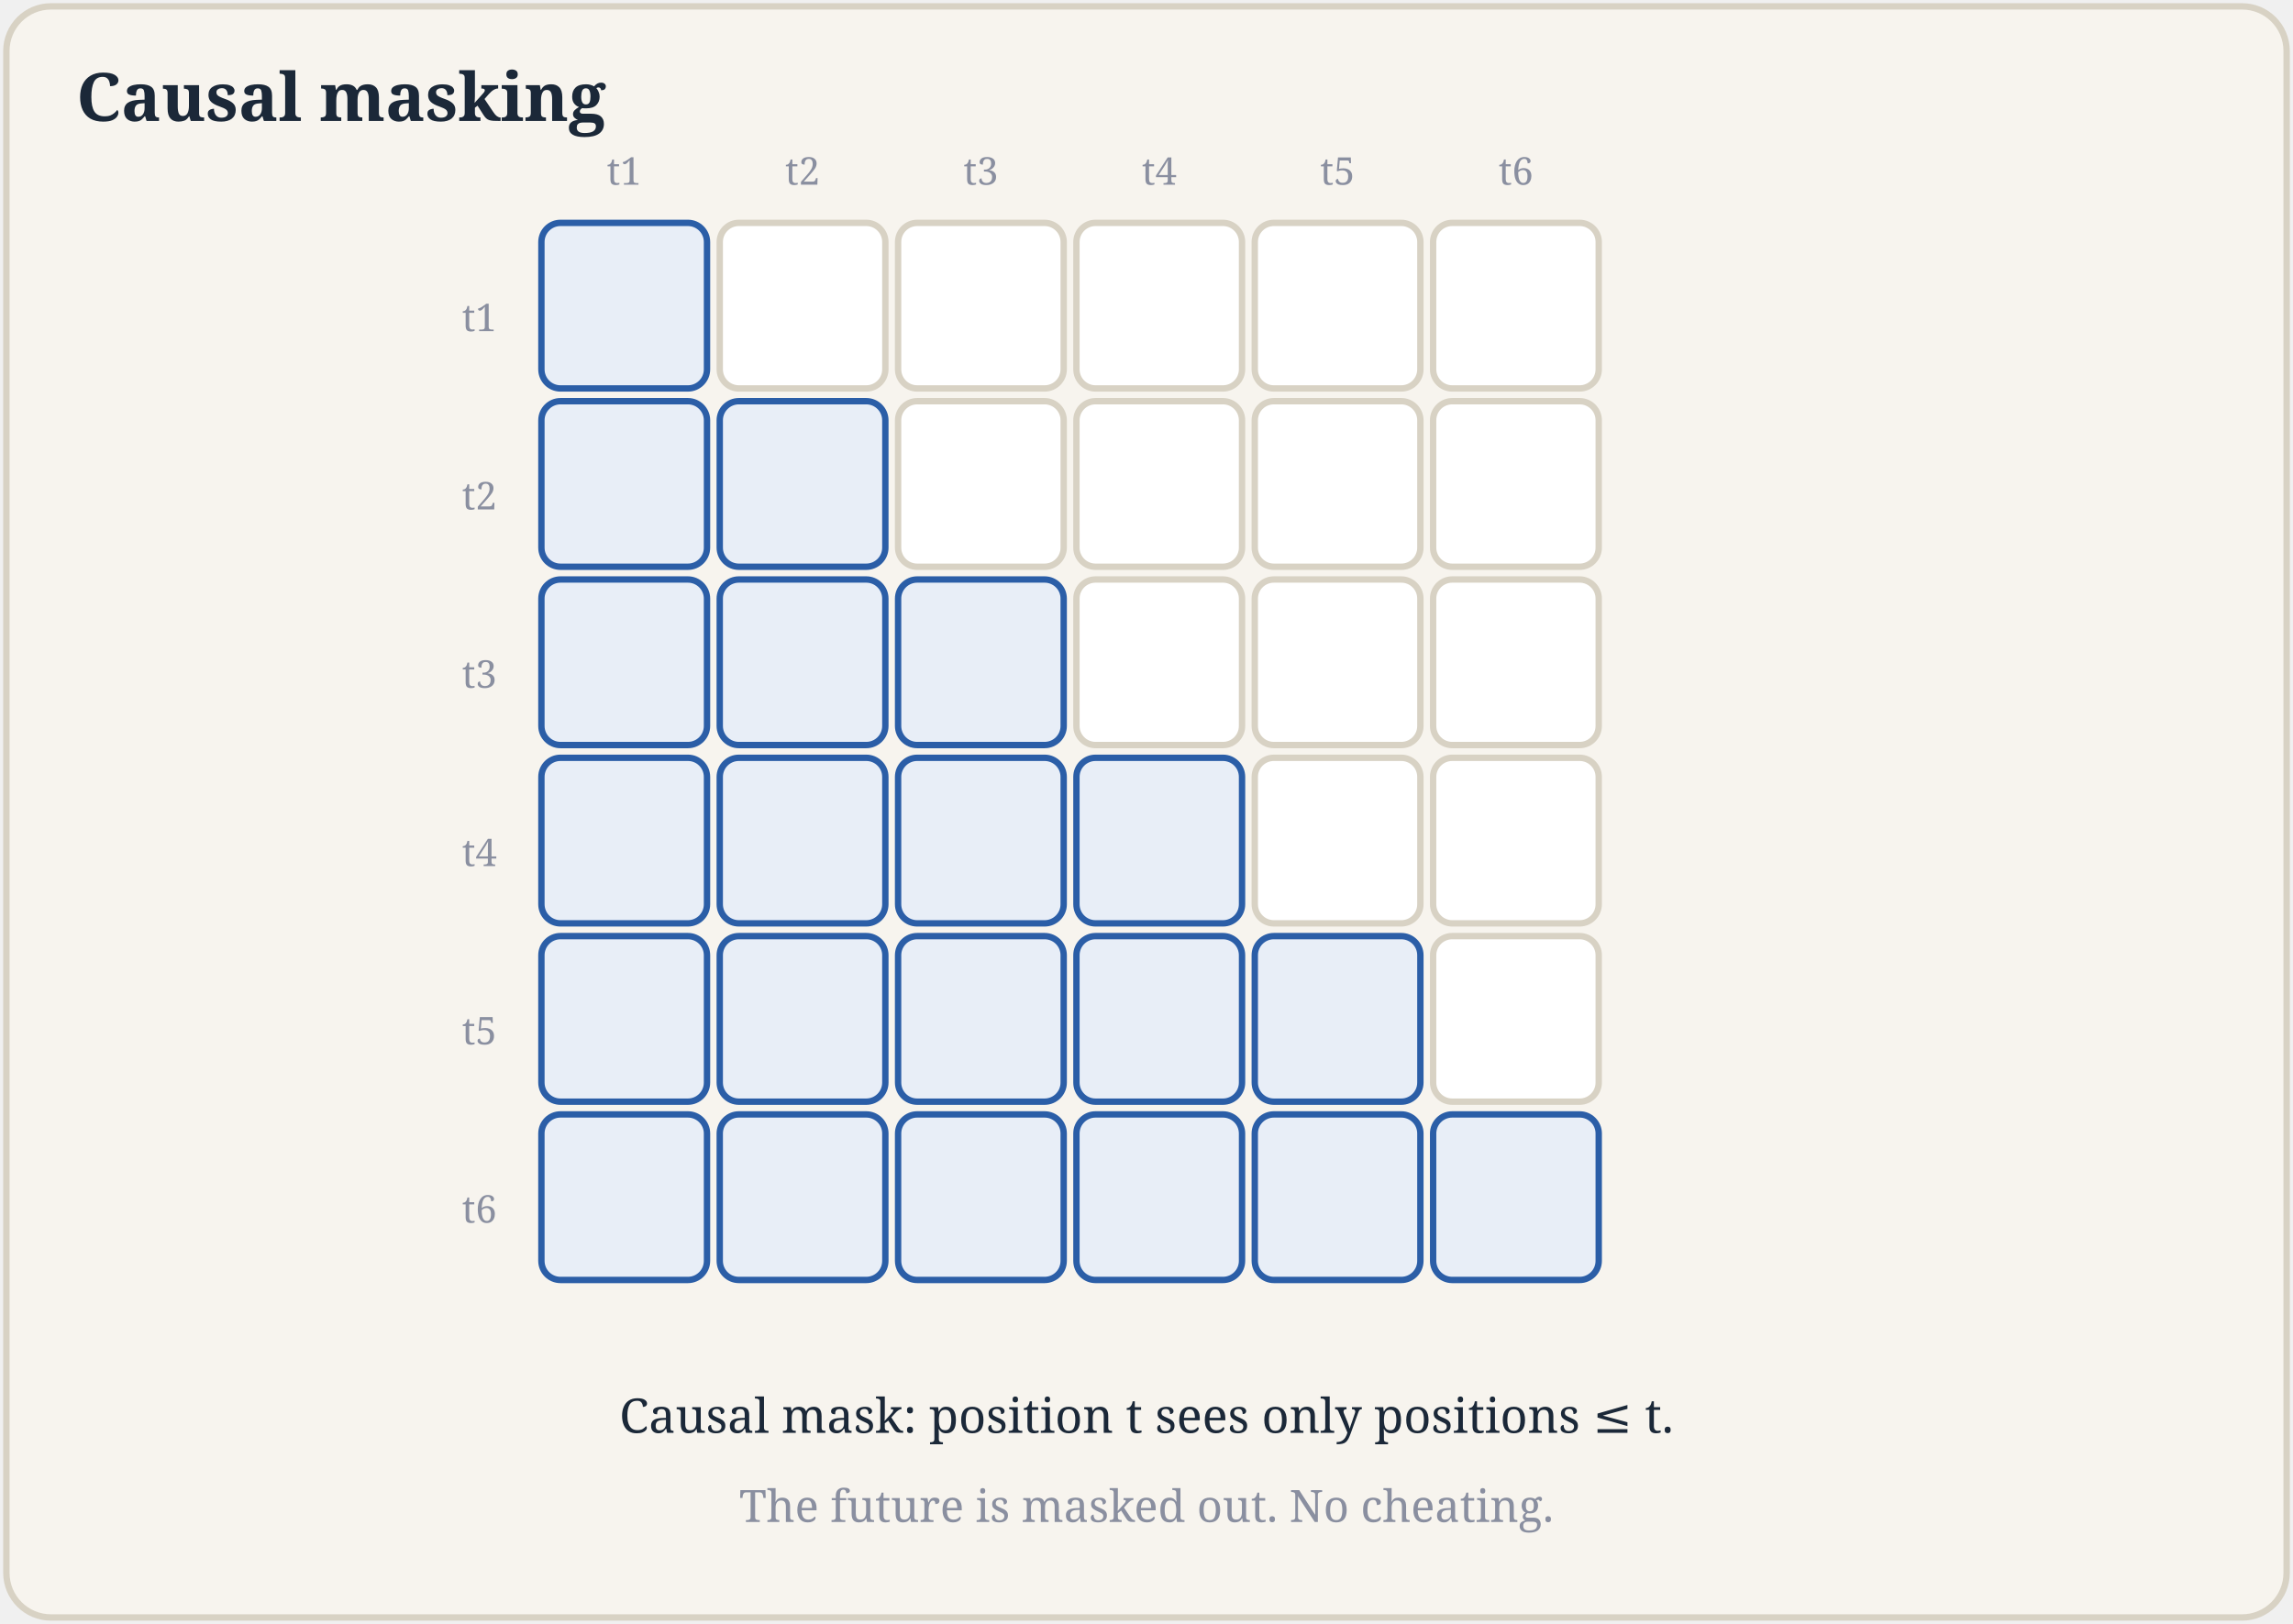
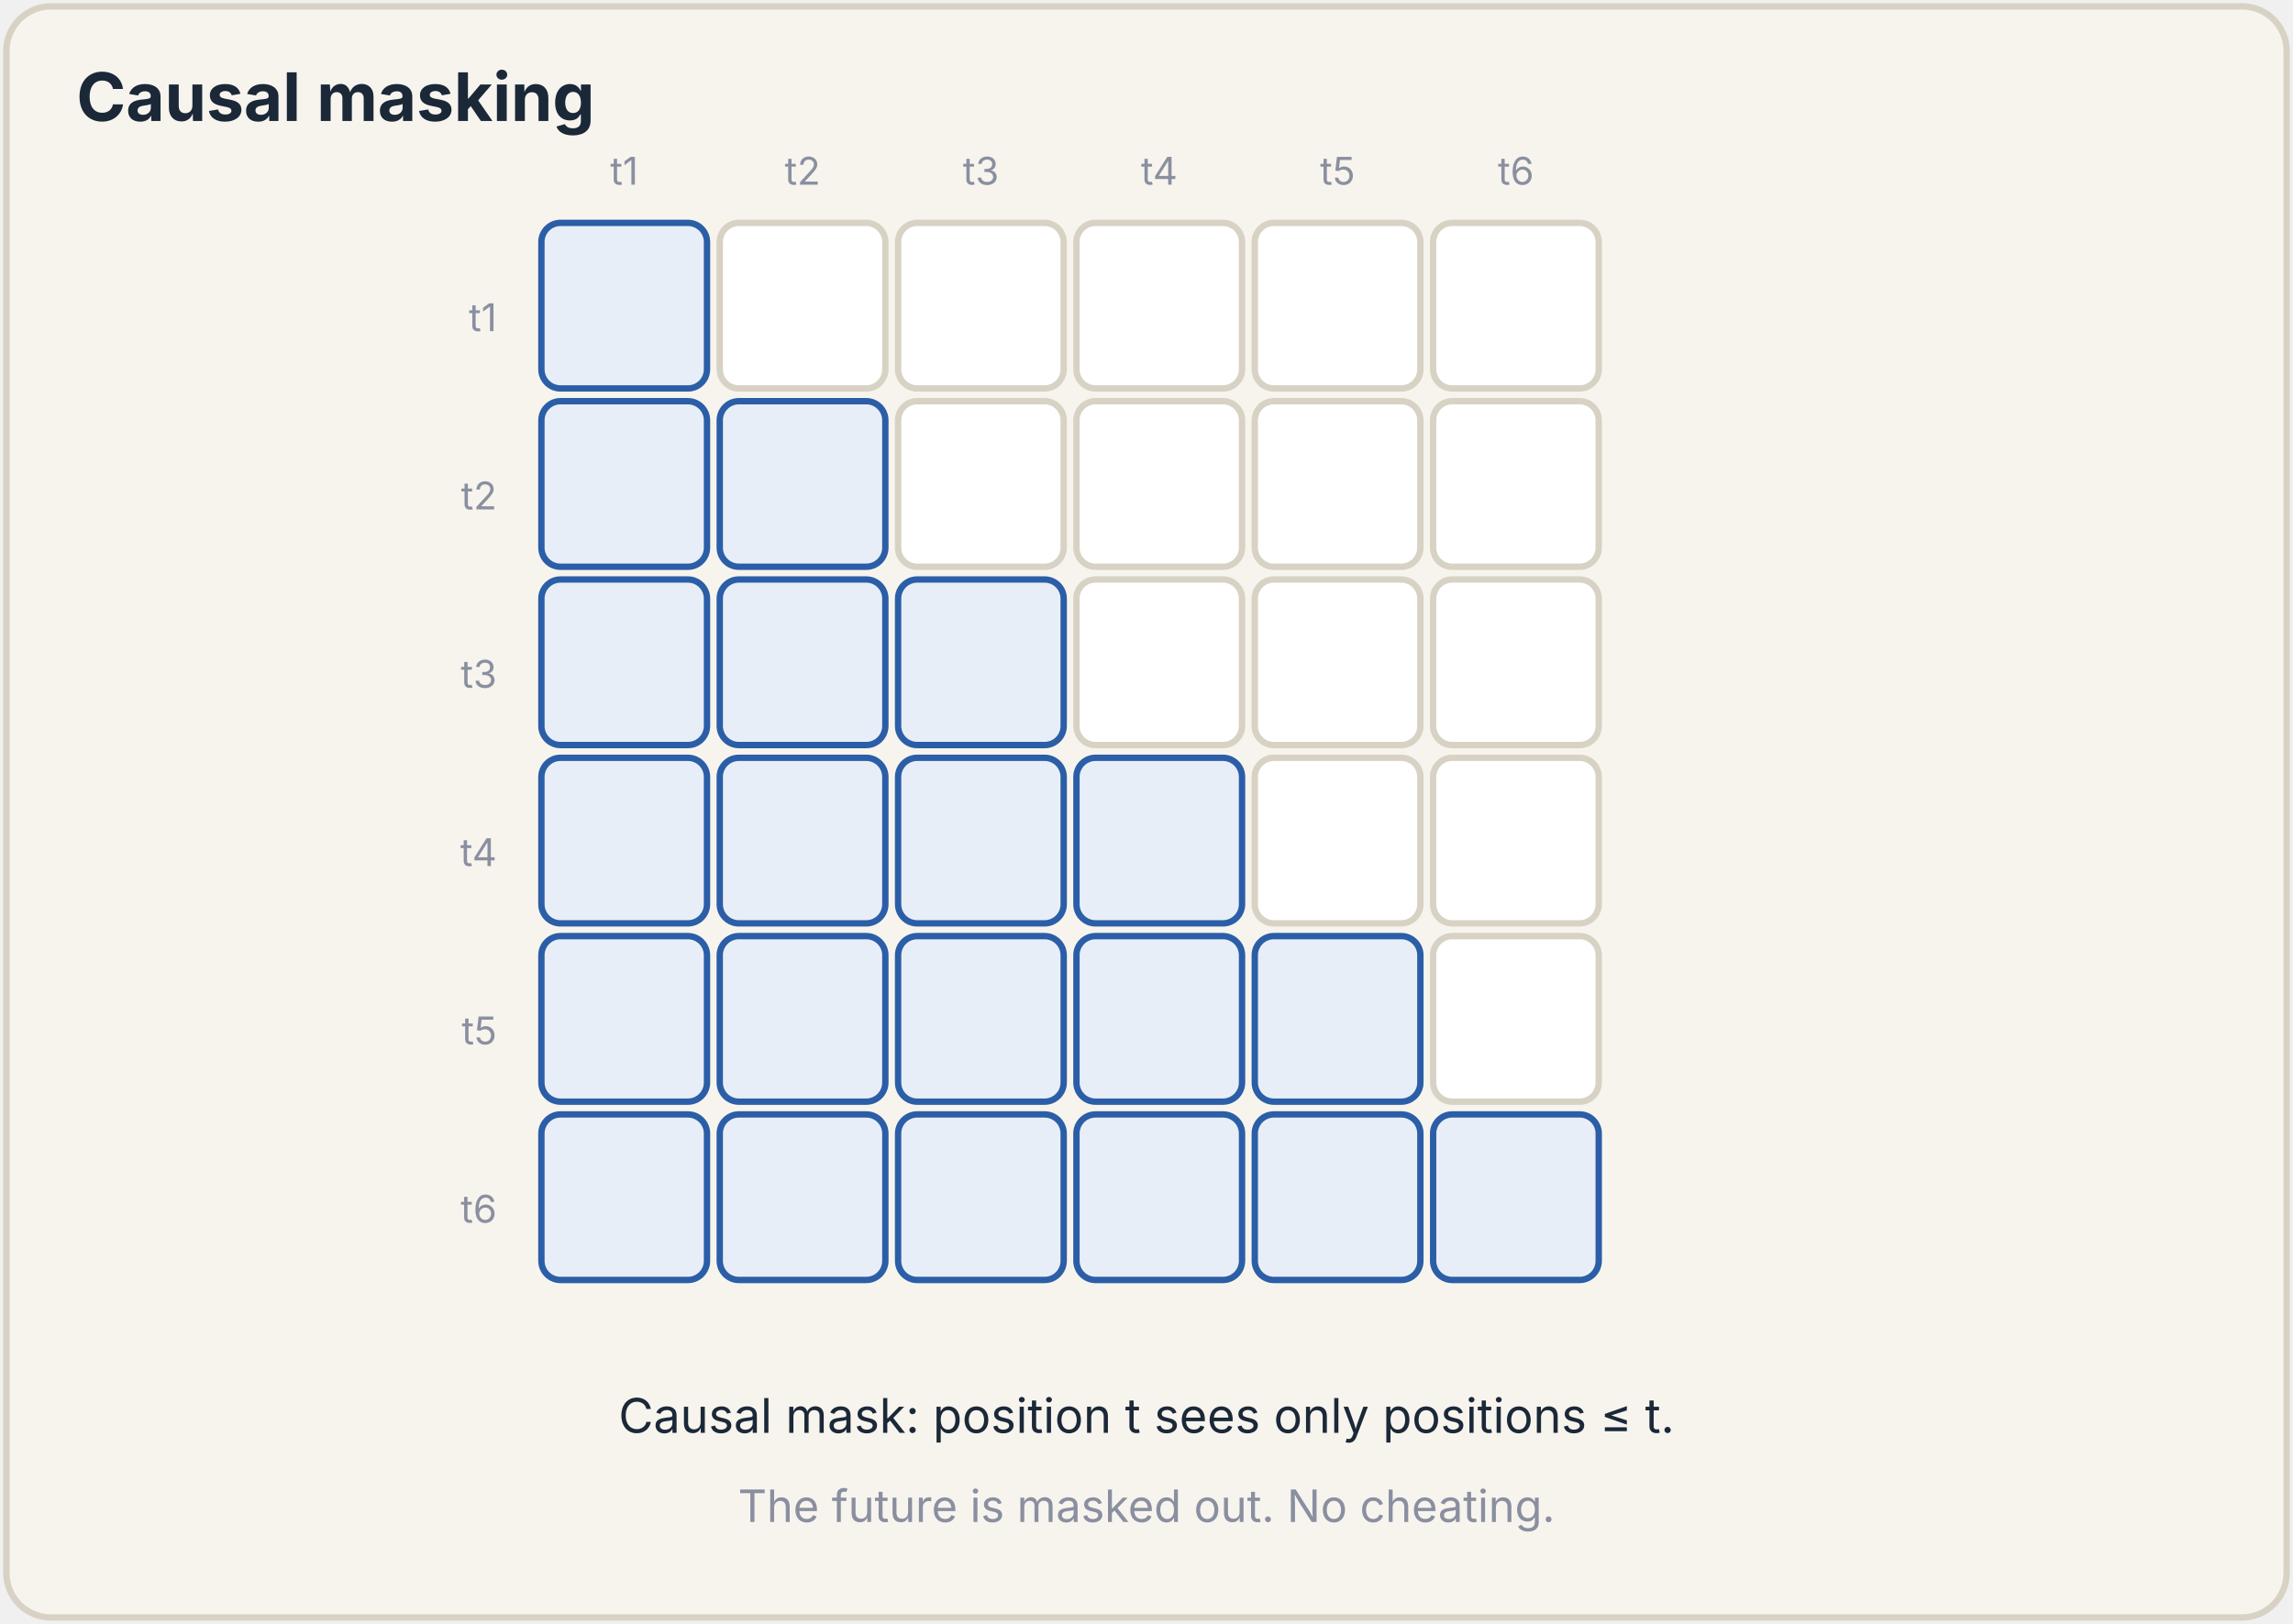
- <svg xmlns="http://www.w3.org/2000/svg" viewBox="0 0 720 510" font-family="Georgia, serif">
+ <svg xmlns="http://www.w3.org/2000/svg" viewBox="0 0 720 510" font-family="Anthropic Sans, Inter, 'Source Sans 3', 'IBM Plex Sans', sans-serif">
  <rect x="2" y="2" width="716" height="506" rx="14" fill="#F7F4EE" stroke="#D8D2C4" stroke-width="2" />
  <text x="24" y="38" font-size="21" font-weight="bold" fill="#1B2838">Causal masking</text>
  <rect x="170" y="70" width="52" height="52" rx="6" fill="#E8EEF7" stroke="#2B5EA7" stroke-width="2" />
  <rect x="226" y="70" width="52" height="52" rx="6" fill="#FFFFFF" stroke="#D8D2C4" stroke-width="2" />
  <rect x="282" y="70" width="52" height="52" rx="6" fill="#FFFFFF" stroke="#D8D2C4" stroke-width="2" />
  <rect x="338" y="70" width="52" height="52" rx="6" fill="#FFFFFF" stroke="#D8D2C4" stroke-width="2" />
  <rect x="394" y="70" width="52" height="52" rx="6" fill="#FFFFFF" stroke="#D8D2C4" stroke-width="2" />
  <rect x="450" y="70" width="52" height="52" rx="6" fill="#FFFFFF" stroke="#D8D2C4" stroke-width="2" />
  <rect x="170" y="126" width="52" height="52" rx="6" fill="#E8EEF7" stroke="#2B5EA7" stroke-width="2" />
  <rect x="226" y="126" width="52" height="52" rx="6" fill="#E8EEF7" stroke="#2B5EA7" stroke-width="2" />
  <rect x="282" y="126" width="52" height="52" rx="6" fill="#FFFFFF" stroke="#D8D2C4" stroke-width="2" />
  <rect x="338" y="126" width="52" height="52" rx="6" fill="#FFFFFF" stroke="#D8D2C4" stroke-width="2" />
  <rect x="394" y="126" width="52" height="52" rx="6" fill="#FFFFFF" stroke="#D8D2C4" stroke-width="2" />
  <rect x="450" y="126" width="52" height="52" rx="6" fill="#FFFFFF" stroke="#D8D2C4" stroke-width="2" />
  <rect x="170" y="182" width="52" height="52" rx="6" fill="#E8EEF7" stroke="#2B5EA7" stroke-width="2" />
  <rect x="226" y="182" width="52" height="52" rx="6" fill="#E8EEF7" stroke="#2B5EA7" stroke-width="2" />
  <rect x="282" y="182" width="52" height="52" rx="6" fill="#E8EEF7" stroke="#2B5EA7" stroke-width="2" />
  <rect x="338" y="182" width="52" height="52" rx="6" fill="#FFFFFF" stroke="#D8D2C4" stroke-width="2" />
  <rect x="394" y="182" width="52" height="52" rx="6" fill="#FFFFFF" stroke="#D8D2C4" stroke-width="2" />
  <rect x="450" y="182" width="52" height="52" rx="6" fill="#FFFFFF" stroke="#D8D2C4" stroke-width="2" />
  <rect x="170" y="238" width="52" height="52" rx="6" fill="#E8EEF7" stroke="#2B5EA7" stroke-width="2" />
  <rect x="226" y="238" width="52" height="52" rx="6" fill="#E8EEF7" stroke="#2B5EA7" stroke-width="2" />
  <rect x="282" y="238" width="52" height="52" rx="6" fill="#E8EEF7" stroke="#2B5EA7" stroke-width="2" />
  <rect x="338" y="238" width="52" height="52" rx="6" fill="#E8EEF7" stroke="#2B5EA7" stroke-width="2" />
  <rect x="394" y="238" width="52" height="52" rx="6" fill="#FFFFFF" stroke="#D8D2C4" stroke-width="2" />
  <rect x="450" y="238" width="52" height="52" rx="6" fill="#FFFFFF" stroke="#D8D2C4" stroke-width="2" />
  <rect x="170" y="294" width="52" height="52" rx="6" fill="#E8EEF7" stroke="#2B5EA7" stroke-width="2" />
  <rect x="226" y="294" width="52" height="52" rx="6" fill="#E8EEF7" stroke="#2B5EA7" stroke-width="2" />
  <rect x="282" y="294" width="52" height="52" rx="6" fill="#E8EEF7" stroke="#2B5EA7" stroke-width="2" />
  <rect x="338" y="294" width="52" height="52" rx="6" fill="#E8EEF7" stroke="#2B5EA7" stroke-width="2" />
  <rect x="394" y="294" width="52" height="52" rx="6" fill="#E8EEF7" stroke="#2B5EA7" stroke-width="2" />
  <rect x="450" y="294" width="52" height="52" rx="6" fill="#FFFFFF" stroke="#D8D2C4" stroke-width="2" />
  <rect x="170" y="350" width="52" height="52" rx="6" fill="#E8EEF7" stroke="#2B5EA7" stroke-width="2" />
  <rect x="226" y="350" width="52" height="52" rx="6" fill="#E8EEF7" stroke="#2B5EA7" stroke-width="2" />
  <rect x="282" y="350" width="52" height="52" rx="6" fill="#E8EEF7" stroke="#2B5EA7" stroke-width="2" />
  <rect x="338" y="350" width="52" height="52" rx="6" fill="#E8EEF7" stroke="#2B5EA7" stroke-width="2" />
  <rect x="394" y="350" width="52" height="52" rx="6" fill="#E8EEF7" stroke="#2B5EA7" stroke-width="2" />
  <rect x="450" y="350" width="52" height="52" rx="6" fill="#E8EEF7" stroke="#2B5EA7" stroke-width="2" />
  <text x="156" y="104" font-size="12" fill="#8A8FA0" text-anchor="end">t1</text>
  <text x="196" y="58" font-size="12" fill="#8A8FA0" text-anchor="middle">t1</text>
  <text x="156" y="160" font-size="12" fill="#8A8FA0" text-anchor="end">t2</text>
  <text x="252" y="58" font-size="12" fill="#8A8FA0" text-anchor="middle">t2</text>
  <text x="156" y="216" font-size="12" fill="#8A8FA0" text-anchor="end">t3</text>
  <text x="308" y="58" font-size="12" fill="#8A8FA0" text-anchor="middle">t3</text>
  <text x="156" y="272" font-size="12" fill="#8A8FA0" text-anchor="end">t4</text>
  <text x="364" y="58" font-size="12" fill="#8A8FA0" text-anchor="middle">t4</text>
  <text x="156" y="328" font-size="12" fill="#8A8FA0" text-anchor="end">t5</text>
  <text x="420" y="58" font-size="12" fill="#8A8FA0" text-anchor="middle">t5</text>
  <text x="156" y="384" font-size="12" fill="#8A8FA0" text-anchor="end">t6</text>
  <text x="476" y="58" font-size="12" fill="#8A8FA0" text-anchor="middle">t6</text>
  <text x="360" y="450" font-size="15" fill="#1B2838" text-anchor="middle">Causal mask: position t sees only positions ≤ t.</text>
  <text x="360" y="478" font-size="14" fill="#8A8FA0" text-anchor="middle">The future is masked out. No cheating.</text>
</svg>
